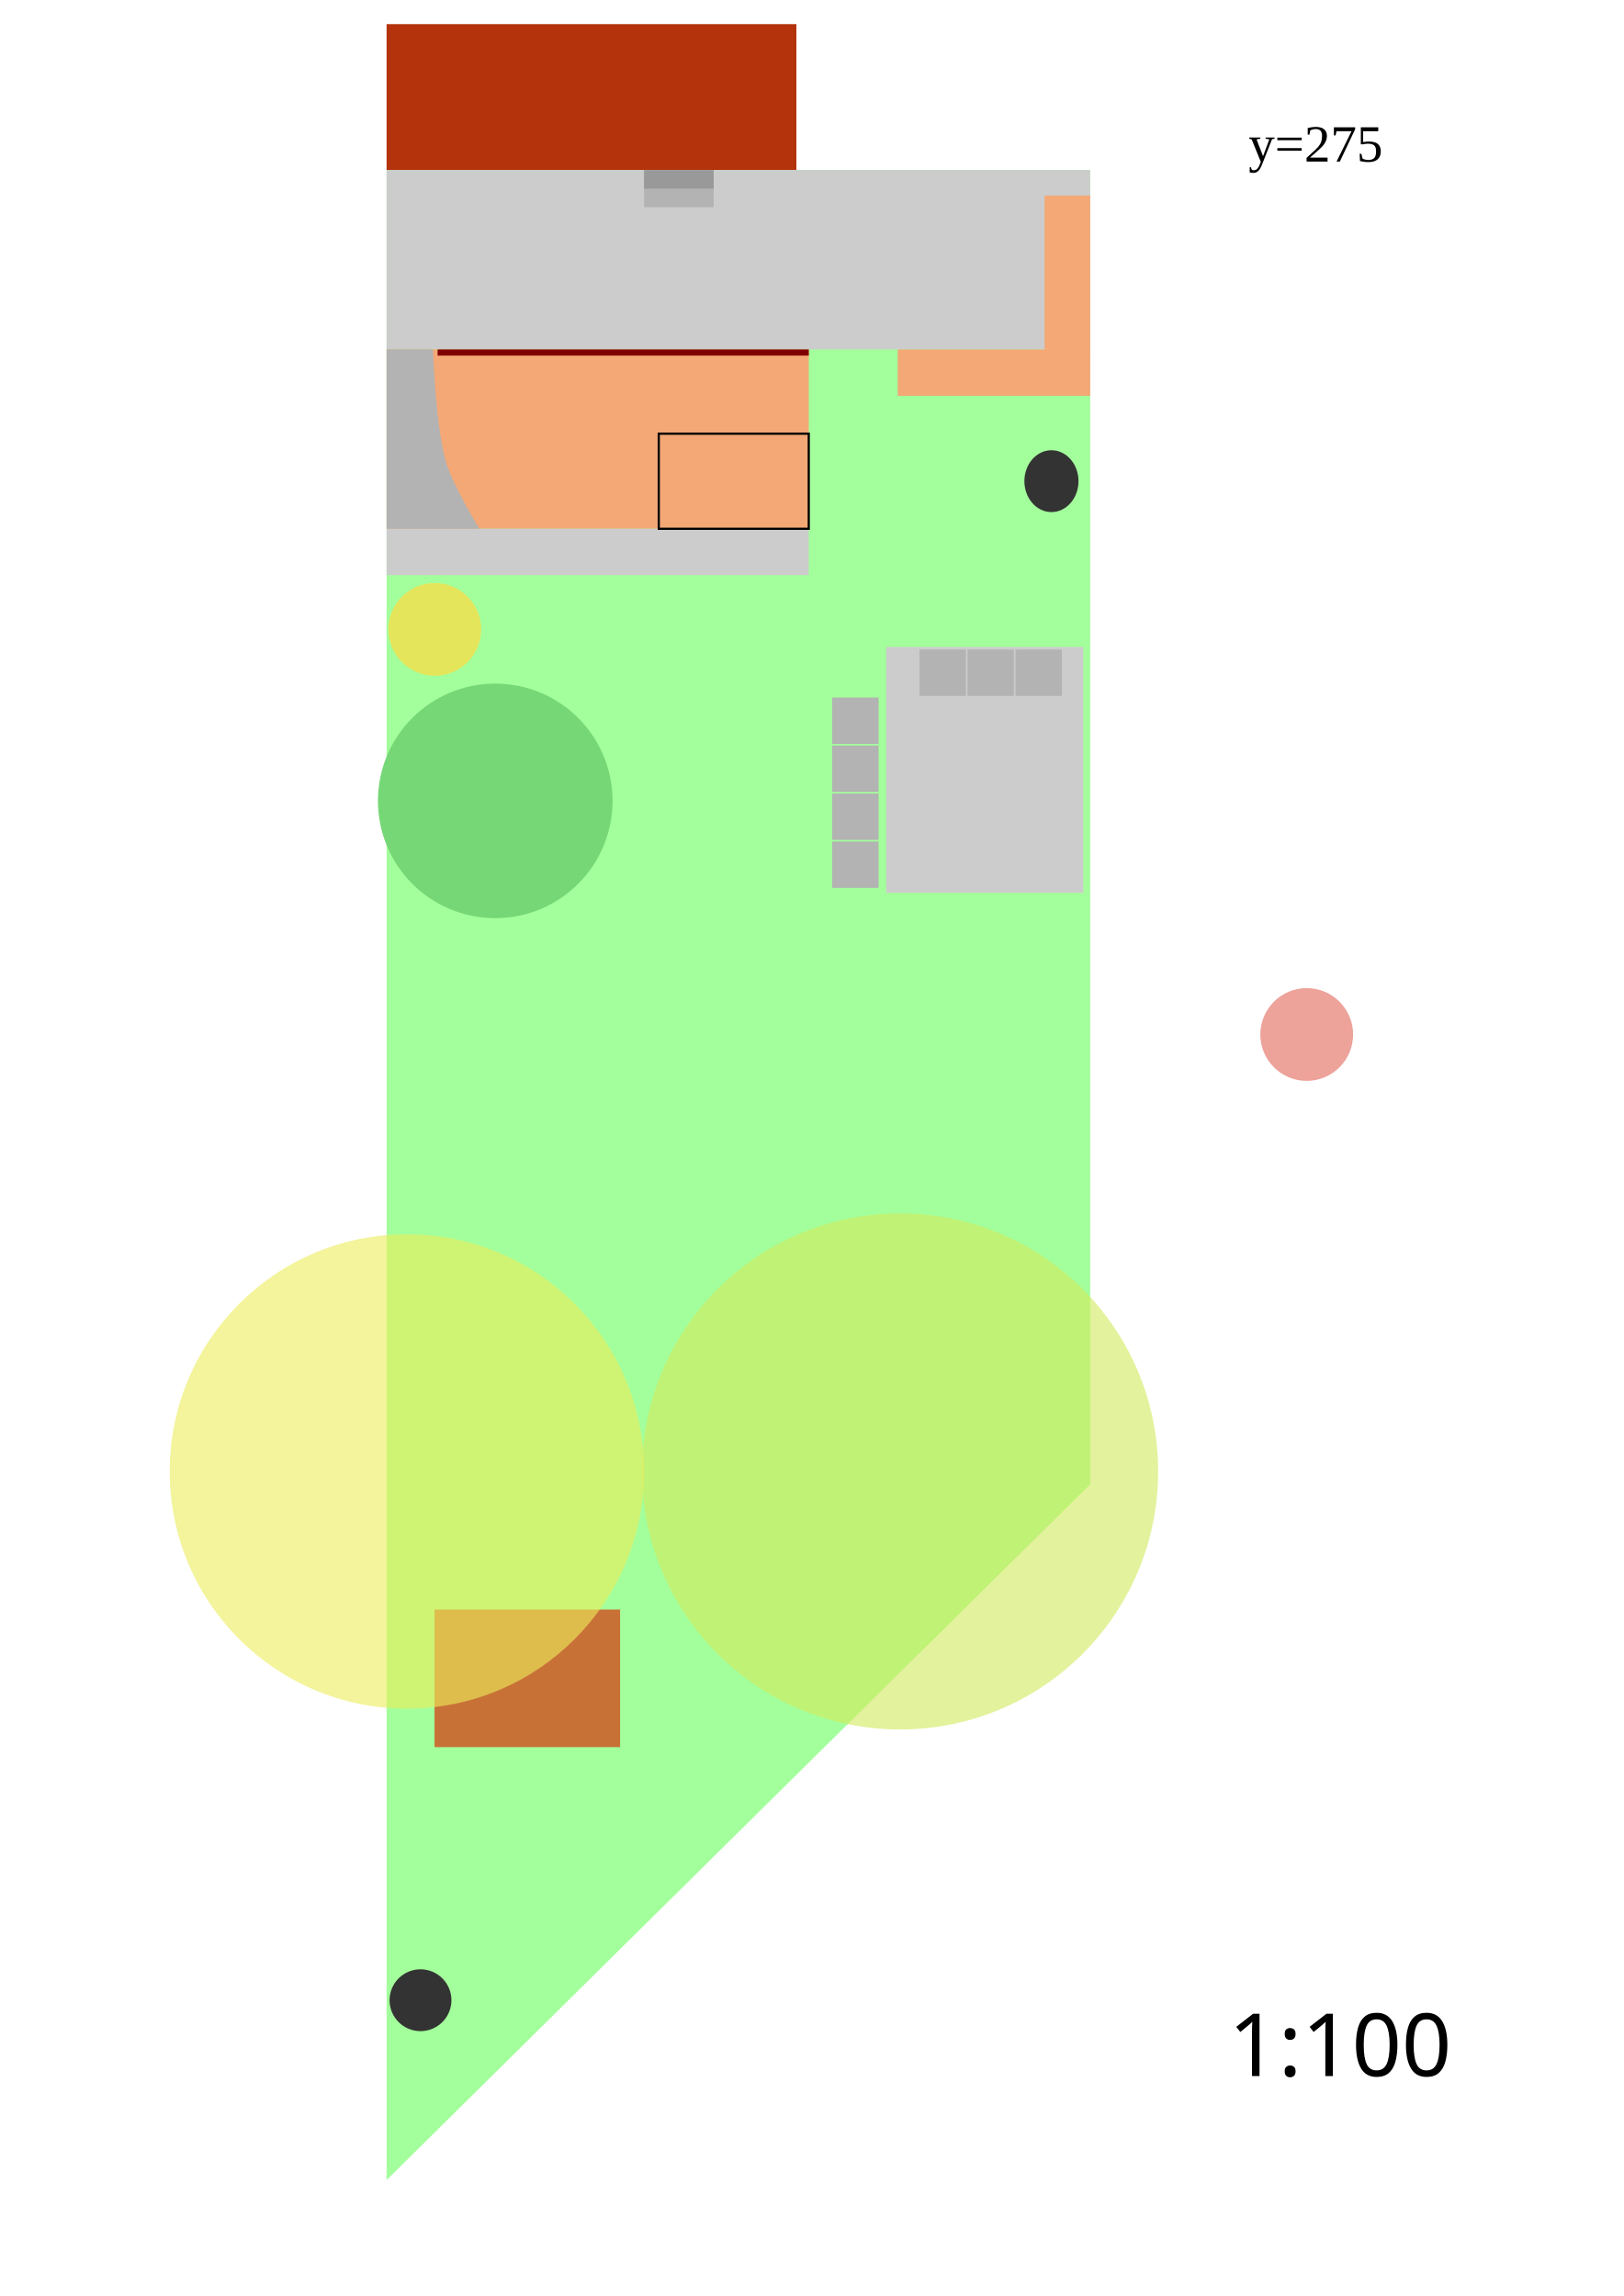
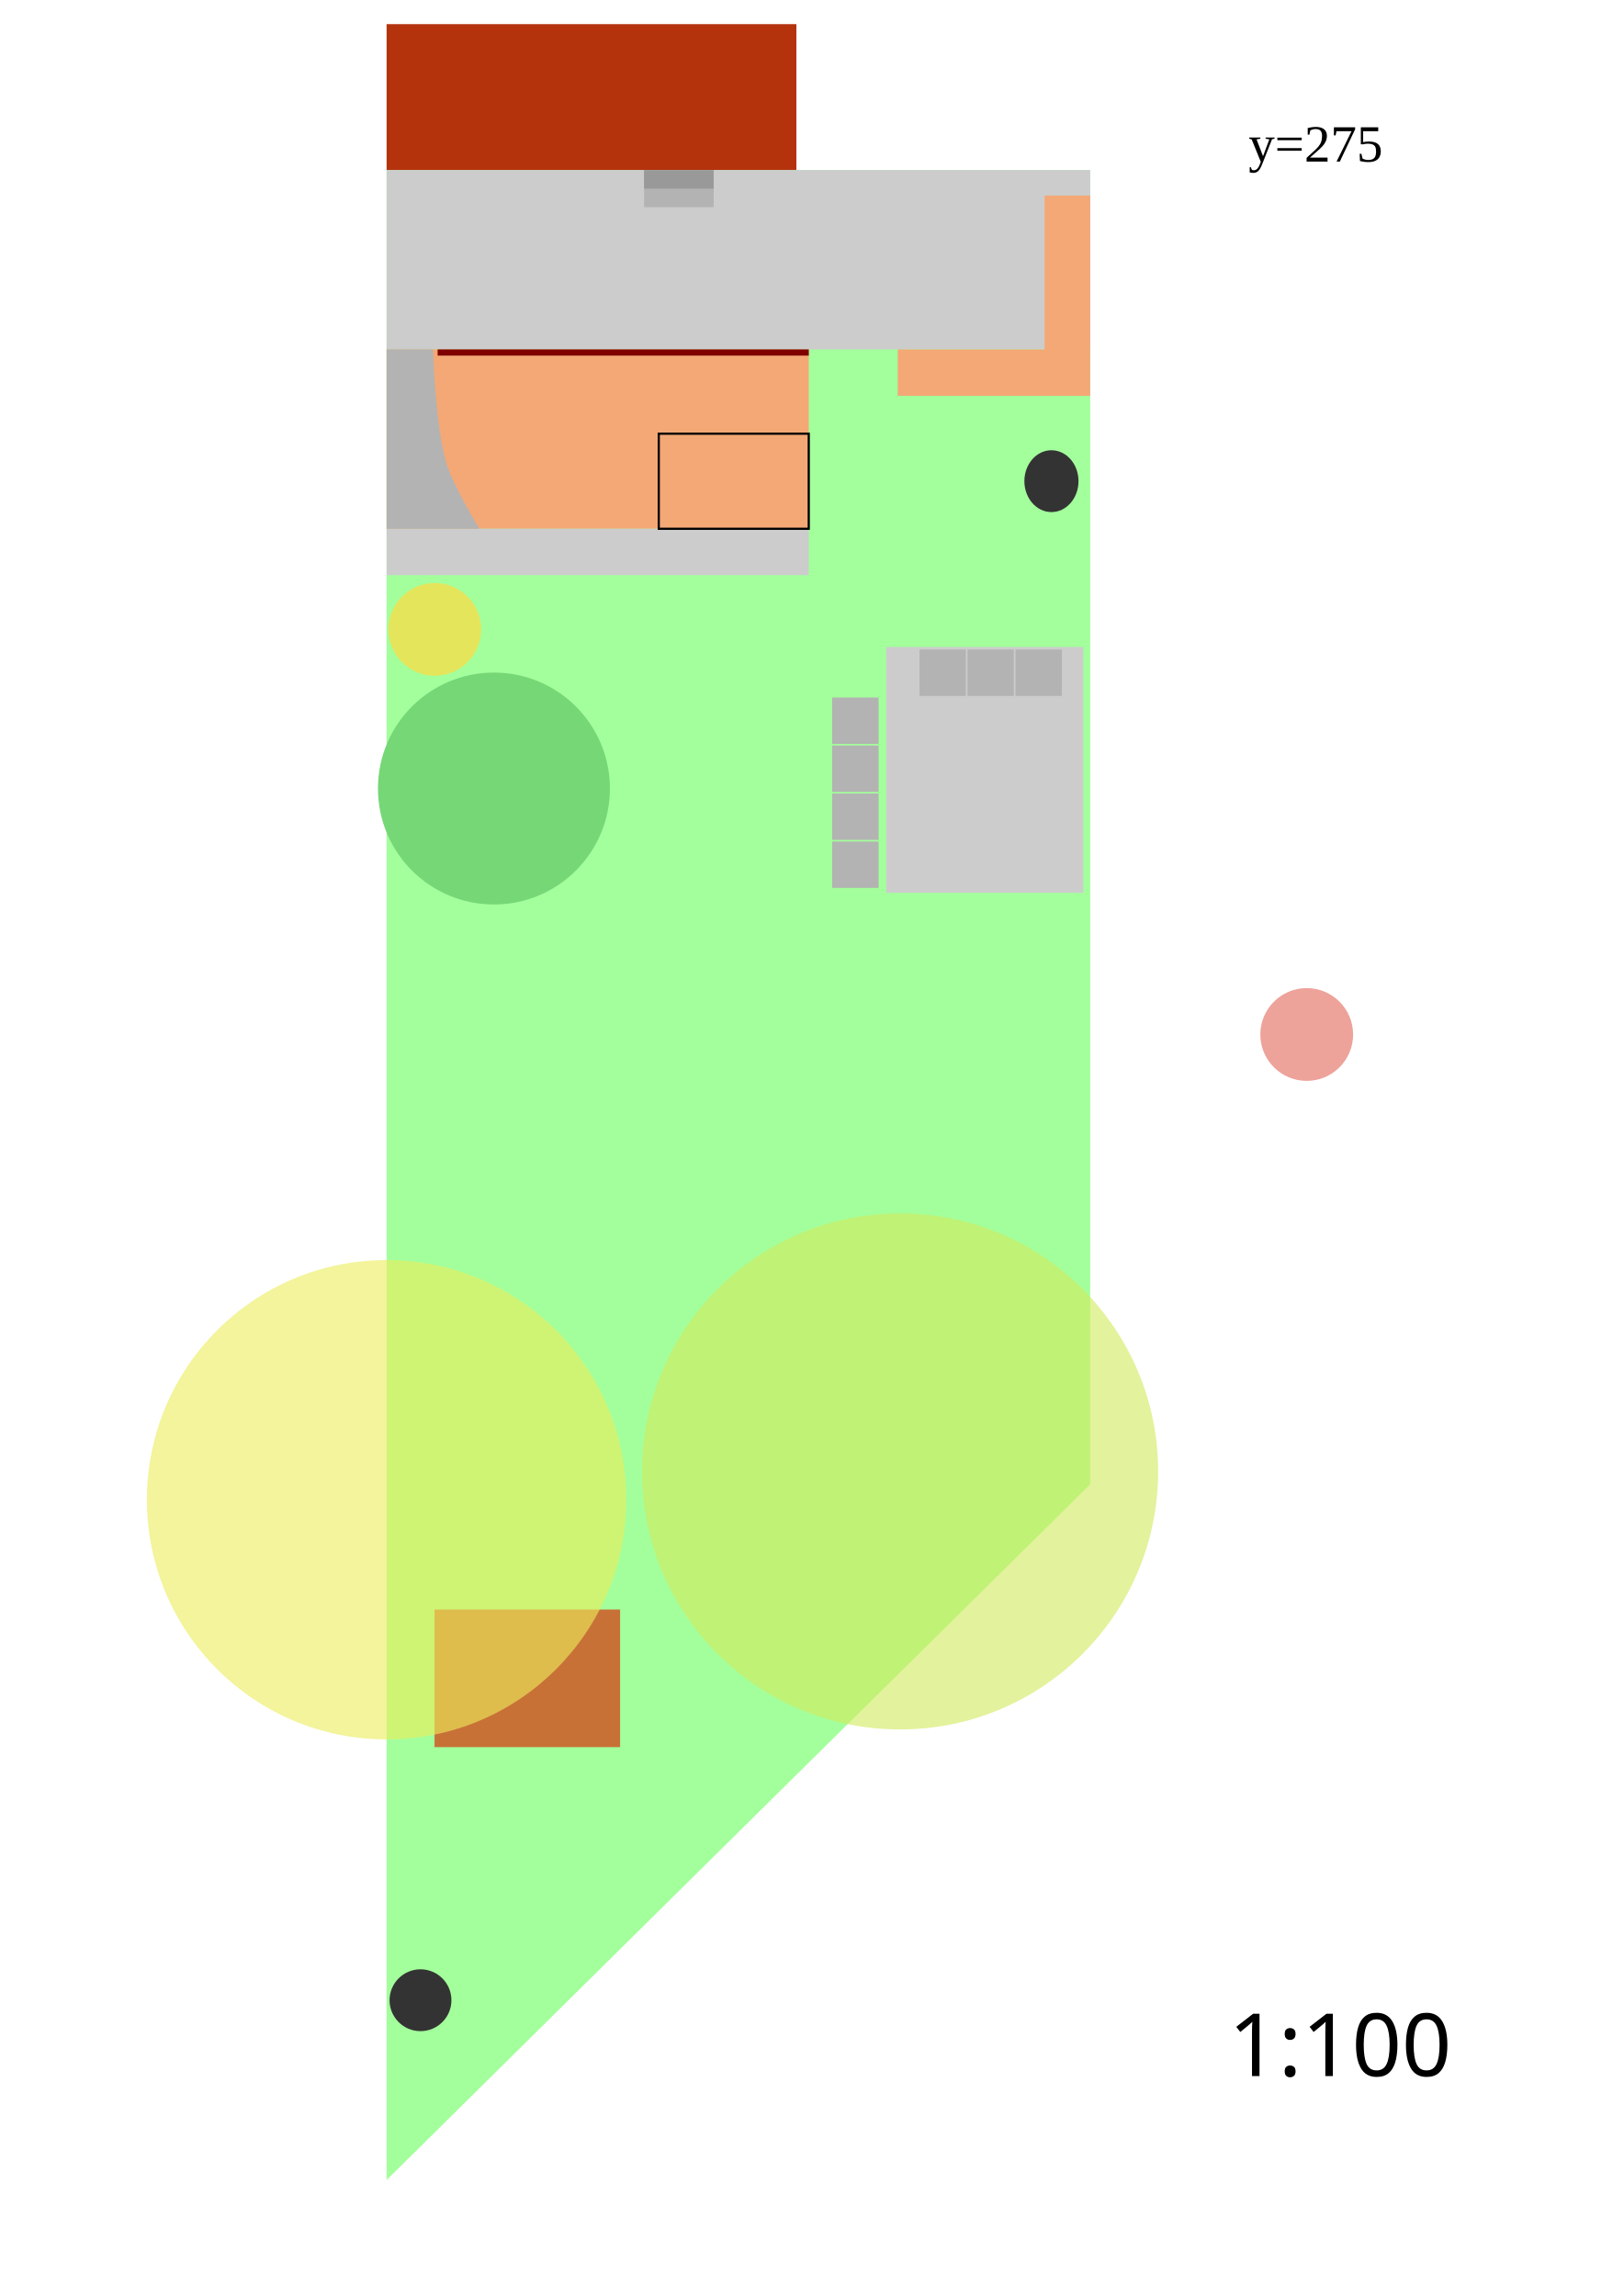
<svg xmlns="http://www.w3.org/2000/svg" width="744.094" height="1052.362" id="svg2" version="1.1">
  <defs id="defs4" />
  <g id="layer1" transform="translate(0,-2.5390623e-6)">
    <path style="fill:#a3ff9b;fill-opacity:1;stroke:none" d="m 177.165,77.953 322.441,0 0,602.363 -322.441,318.897 z" id="rect2985" />
    <rect style="fill:#b4330d;fill-opacity:1;stroke:none" id="rect3756" width="187.795" height="66.892" x="177.165" y="11.06" />
    <rect style="fill:#cccccc;fill-opacity:1;stroke:none" id="rect3758" width="322.441" height="82.205" x="177.165" y="77.953" />
    <rect y="160.158" x="177.165" height="82.205" width="193.465" id="rect3760" style="fill:#f3a876;fill-opacity:1;stroke:none" />
    <text xml:space="preserve" style="font-size:40px;font-style:normal;font-weight:normal;line-height:125%;letter-spacing:0px;word-spacing:0px;fill:#000000;fill-opacity:1;stroke:none;font-family:Sans" x="562.991" y="951.557" id="text3781">
      <tspan id="tspan3783" x="562.991" y="951.557">1:100</tspan>
    </text>
    <rect style="fill:#cccccc;fill-opacity:1;stroke:none" id="rect3785" width="193.465" height="21.26" x="177.165" y="242.362" />
    <path style="fill:#b3b3b3;fill-opacity:1;stroke:none" d="m 177.165,160.158 21.26,0 c 0,0 1.084,35.317 6.1,52.05 3.231,10.777 15.16,30.155 15.16,30.155 l -42.52,0 z" id="rect3793" />
    <path style="fill:#f3a876;fill-opacity:1;stroke:none" d="m 478.688,89.637 0,70.531 -67.281,0 0,21.25 88.188,0 0,-21.25 0,-70.531 -20.906,0 z" id="rect3796" />
    <rect y="77.953" x="295.165" height="17.008" width="31.89" id="rect3065" style="fill:#b3b3b3;fill-opacity:1;stroke:none" />
    <rect style="fill:#999999;fill-opacity:1;stroke:none" id="rect3067" width="31.89" height="8.504" x="295.165" y="77.953" />
    <rect style="fill:#800000;fill-opacity:1;stroke:none" id="rect3069" width="170.079" height="2.835" x="200.551" y="160.158" />
    <rect style="fill:none;stroke:#000000;stroke-width:0.999;stroke-miterlimit:4;stroke-opacity:1;stroke-dasharray:none" id="rect3077" width="68.74" height="43.583" x="301.889" y="198.78" />
    <path transform="matrix(0.3955107,0,0,0.3955107,100.5015,147.225)" d="m 303.405,357.158 a 53.753,53.753 0 1 1 -107.506,0 53.753,53.753 0 1 1 107.506,0 z" id="path3091" style="fill:#e5e55c;fill-opacity:1;stroke:none;display:inline" />
    <path style="opacity:0.613;fill:#d2ea5d;fill-opacity:1;stroke:none" id="path3789" d="m 522,672.508 a 118.256,118.256 0 1 1 -236.513,0 118.256,118.256 0 1 1 236.513,0 z" transform="translate(8.739009,1.922983)" />
    <path style="fill:#eda29a;fill-opacity:1;stroke:none;display:inline" id="path3780" d="m 303.405,357.158 a 53.753,53.753 0 1 1 -107.506,0 53.753,53.753 0 1 1 107.506,0 z" transform="matrix(0.3955107,0,0,0.3955107,500.0918,332.8963)" />
-     <path style="fill:#76d776;fill-opacity:1;stroke:none;display:inline" id="path3059" d="m 303.405,357.158 a 53.753,53.753 0 1 1 -107.506,0 53.753,53.753 0 1 1 107.506,0 z" transform="translate(-22.69567,9.92298)" />
+     <path style="fill:#76d776;fill-opacity:1;stroke:none;display:inline" id="path3059" d="m 303.405,357.158 a 53.753,53.753 0 1 1 -107.506,0 53.753,53.753 0 1 1 107.506,0 z" transform="matrix(0.9887767,0,0,0.9887767,-20.49703,8.267688)" />
    <rect style="fill:#cccccc;fill-opacity:1;stroke:none;display:inline" id="rect3798" width="90.354" height="112.677" x="406.101" y="296.536" />
    <rect style="fill:#c87137;fill-opacity:1;stroke:none" id="rect3150" width="85.039" height="63.071" x="199.134" y="737.716" />
    <text xml:space="preserve" style="font-size:24px;font-style:normal;font-variant:normal;font-weight:normal;font-stretch:normal;text-align:start;line-height:125%;letter-spacing:0px;word-spacing:0px;writing-mode:lr;text-anchor:start;fill:#000000;fill-opacity:1;stroke:none;font-family:Courier 10 Pitch;-inkscape-font-specification:Courier 10 Pitch" x="572.17" y="74.06" id="text3920" transform="translate(0,2.5390623e-6)">
      <tspan id="tspan3922" x="572.17" y="74.06">y=275</tspan>
    </text>
-     <path transform="translate(-217.261,1.922983)" d="m 512.444,672.508 a 108.7,108.7 0 1 1 -217.401,0 108.7,108.7 0 1 1 217.401,0 z" id="path3791" style="opacity:0.613;fill:#ebed5c;fill-opacity:1;stroke:none" />
+     <path transform="matrix(1.010508,0,0,1.010508,-230.8212,7.826346)" d="m 512.444,672.508 a 108.7,108.7 0 1 1 -217.401,0 108.7,108.7 0 1 1 217.401,0 z" id="path3791" style="opacity:0.613;fill:#ebed5c;fill-opacity:1;stroke:none" />
  </g>
  <g id="layer3" style="display:inline">
    <path style="fill:#333333;fill-opacity:1;stroke:none;display:inline" id="path3083" d="m 303.405,357.158 a 53.753,53.753 0 1 1 -107.506,0 53.753,53.753 0 1 1 107.506,0 z" transform="matrix(0.2307146,0,0,0.2636738,424.2451,126.3632)">
      </path>
    <path transform="matrix(0.2636738,0,0,0.2636738,126.8707,822.6205)" d="m 303.405,357.158 a 53.753,53.753 0 1 1 -107.506,0 53.753,53.753 0 1 1 107.506,0 z" id="path3079" style="fill:#333333;fill-opacity:1;stroke:none;display:inline">
      </path>
    <rect style="fill:#b3b3b3;fill-opacity:1;stroke:none" id="rect3019" width="21.26" height="21.26" x="381.37" y="341.708" />
    <rect y="319.708" x="381.37" height="21.26" width="21.26" id="rect3017" style="fill:#b3b3b3;fill-opacity:1;stroke:none" />
    <rect y="363.708" x="381.37" height="21.26" width="21.26" id="rect3021" style="fill:#b3b3b3;fill-opacity:1;stroke:none" />
    <rect style="fill:#b3b3b3;fill-opacity:1;stroke:none" id="rect3023" width="21.26" height="21.26" x="381.37" y="385.708" />
    <rect transform="translate(0,-2.5390623e-6)" y="297.708" x="421.37" height="21.26" width="21.26" id="rect3025" style="fill:#b3b3b3;fill-opacity:1;stroke:none" />
    <rect transform="translate(0,-2.5390623e-6)" y="297.708" x="465.37" height="21.26" width="21.26" id="rect3029" style="fill:#b3b3b3;fill-opacity:1;stroke:none" />
    <rect transform="translate(0,-2.5390623e-6)" style="fill:#b3b3b3;fill-opacity:1;stroke:none" id="rect3027" width="21.26" height="21.26" x="443.37" y="297.708" />
  </g>
  <g id="layer2" style="display:inline" transform="translate(0,-2.5390623e-6)" />
</svg>
